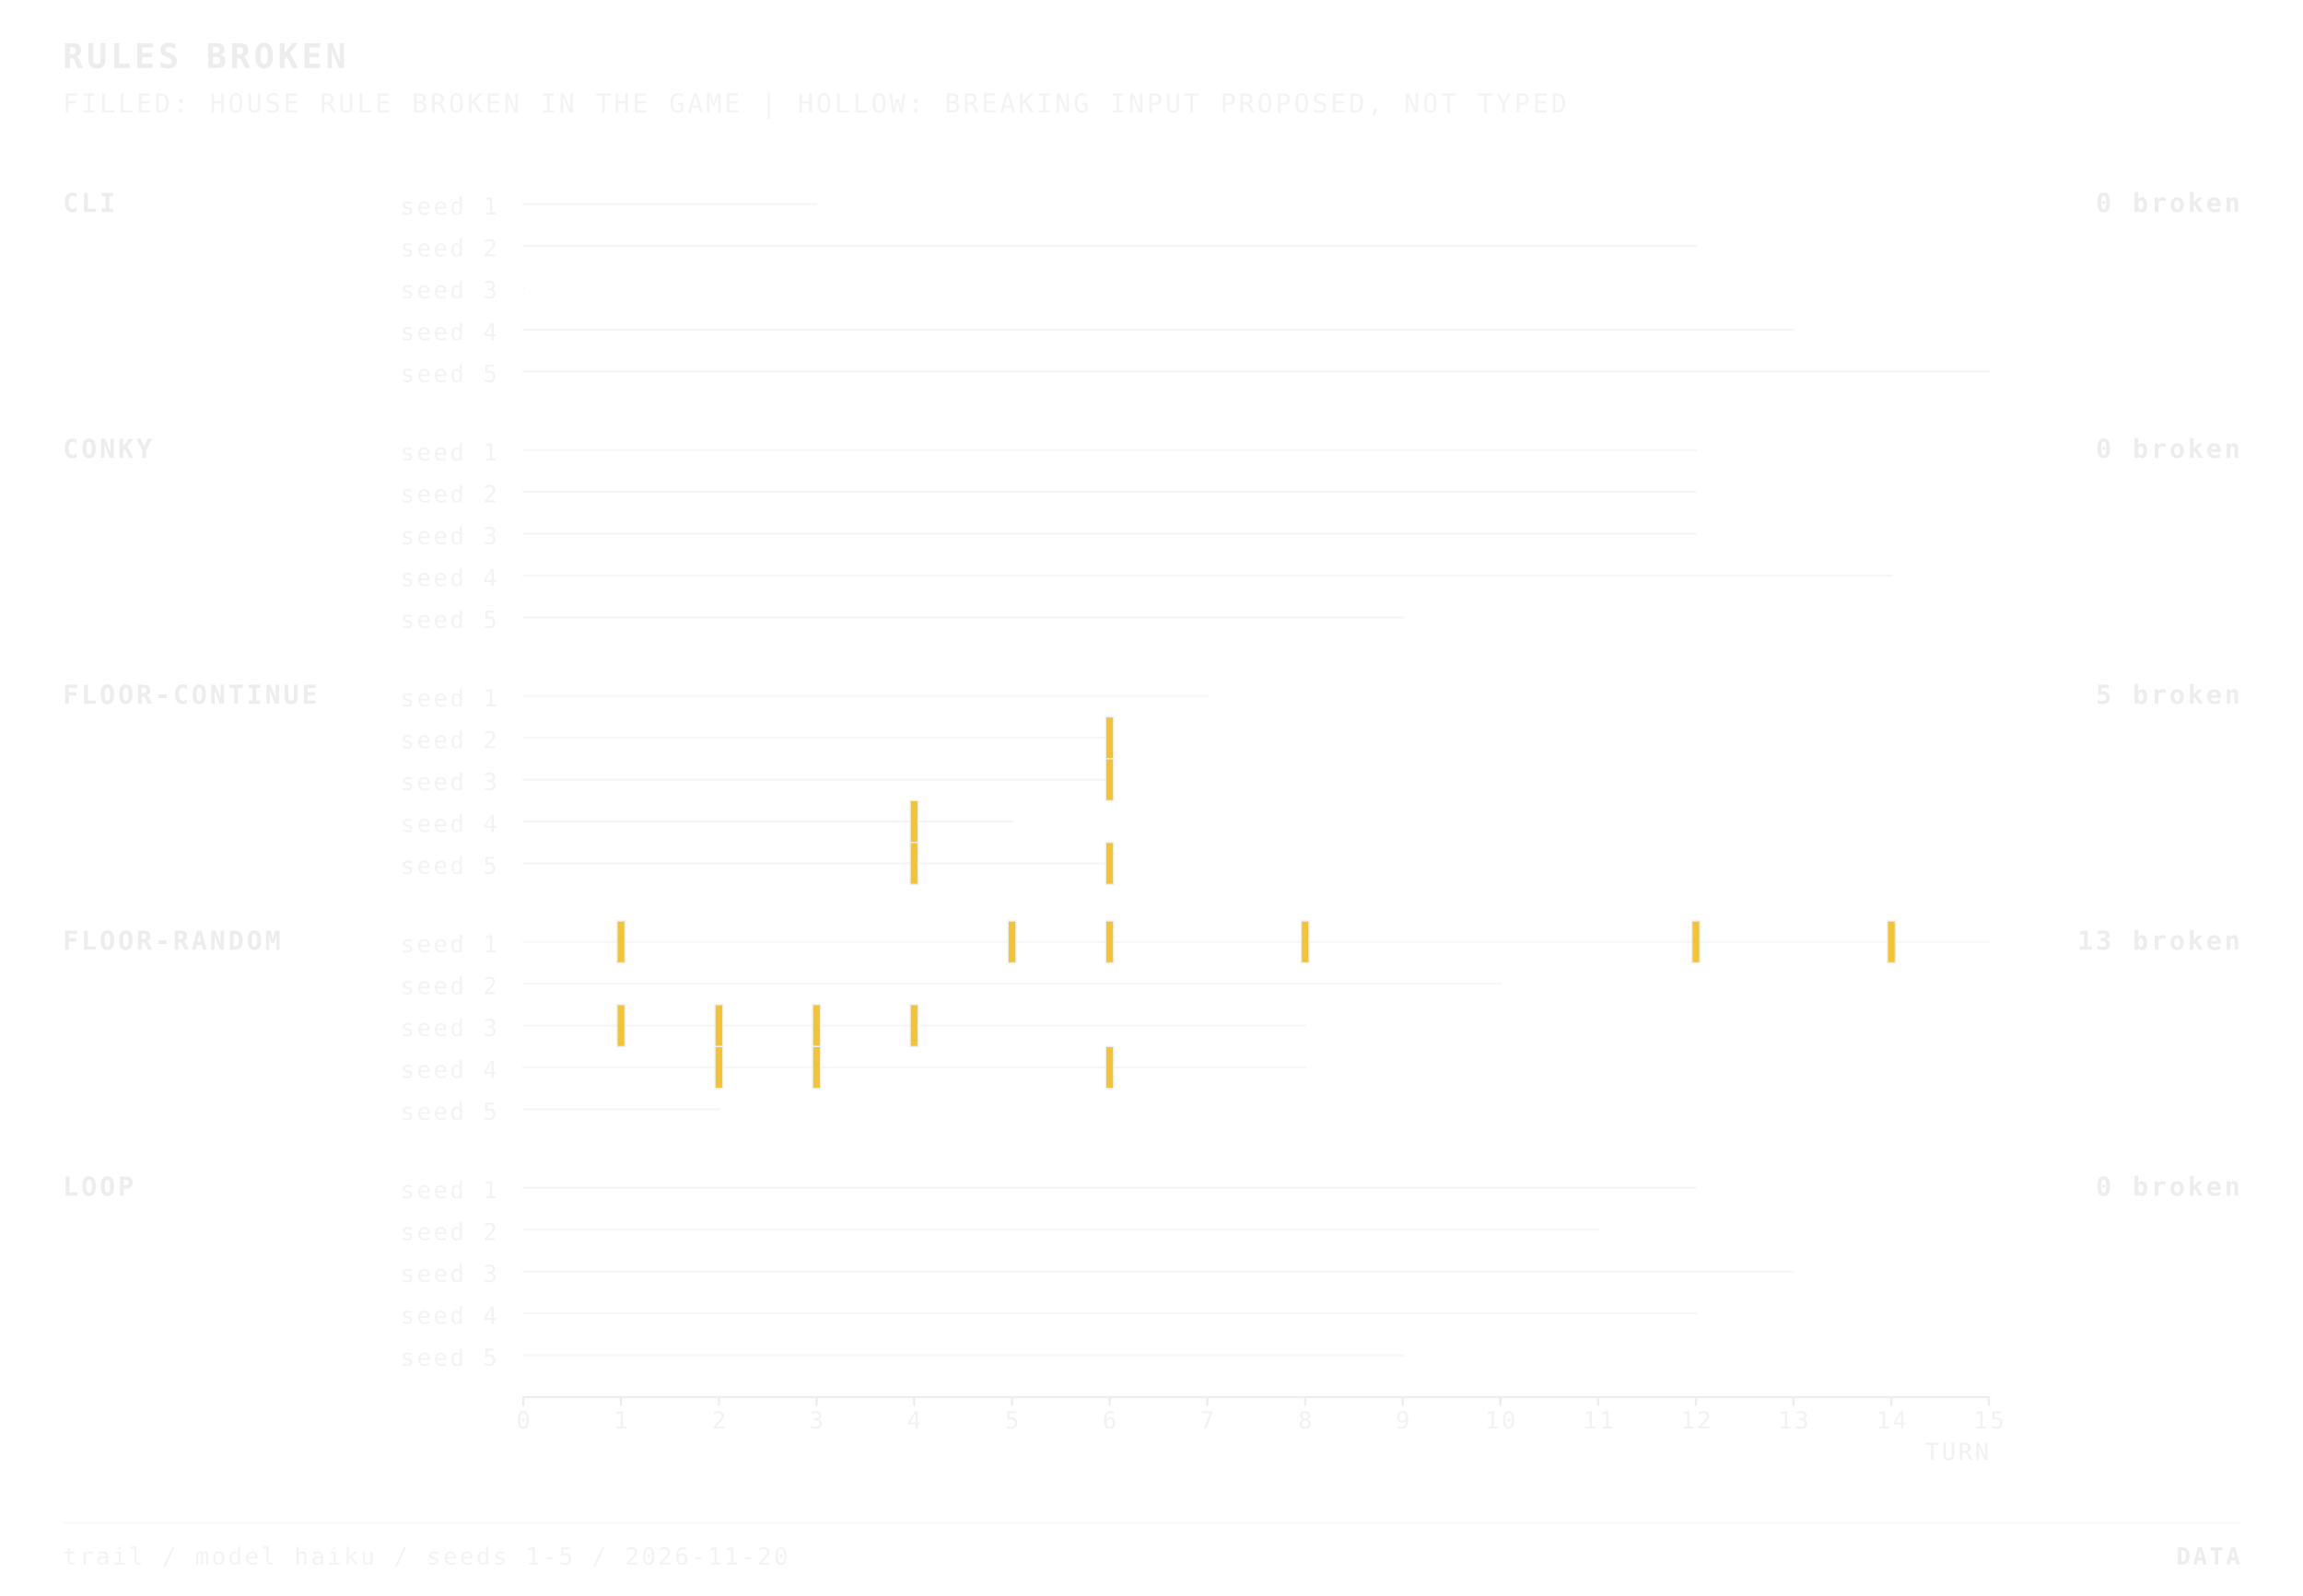
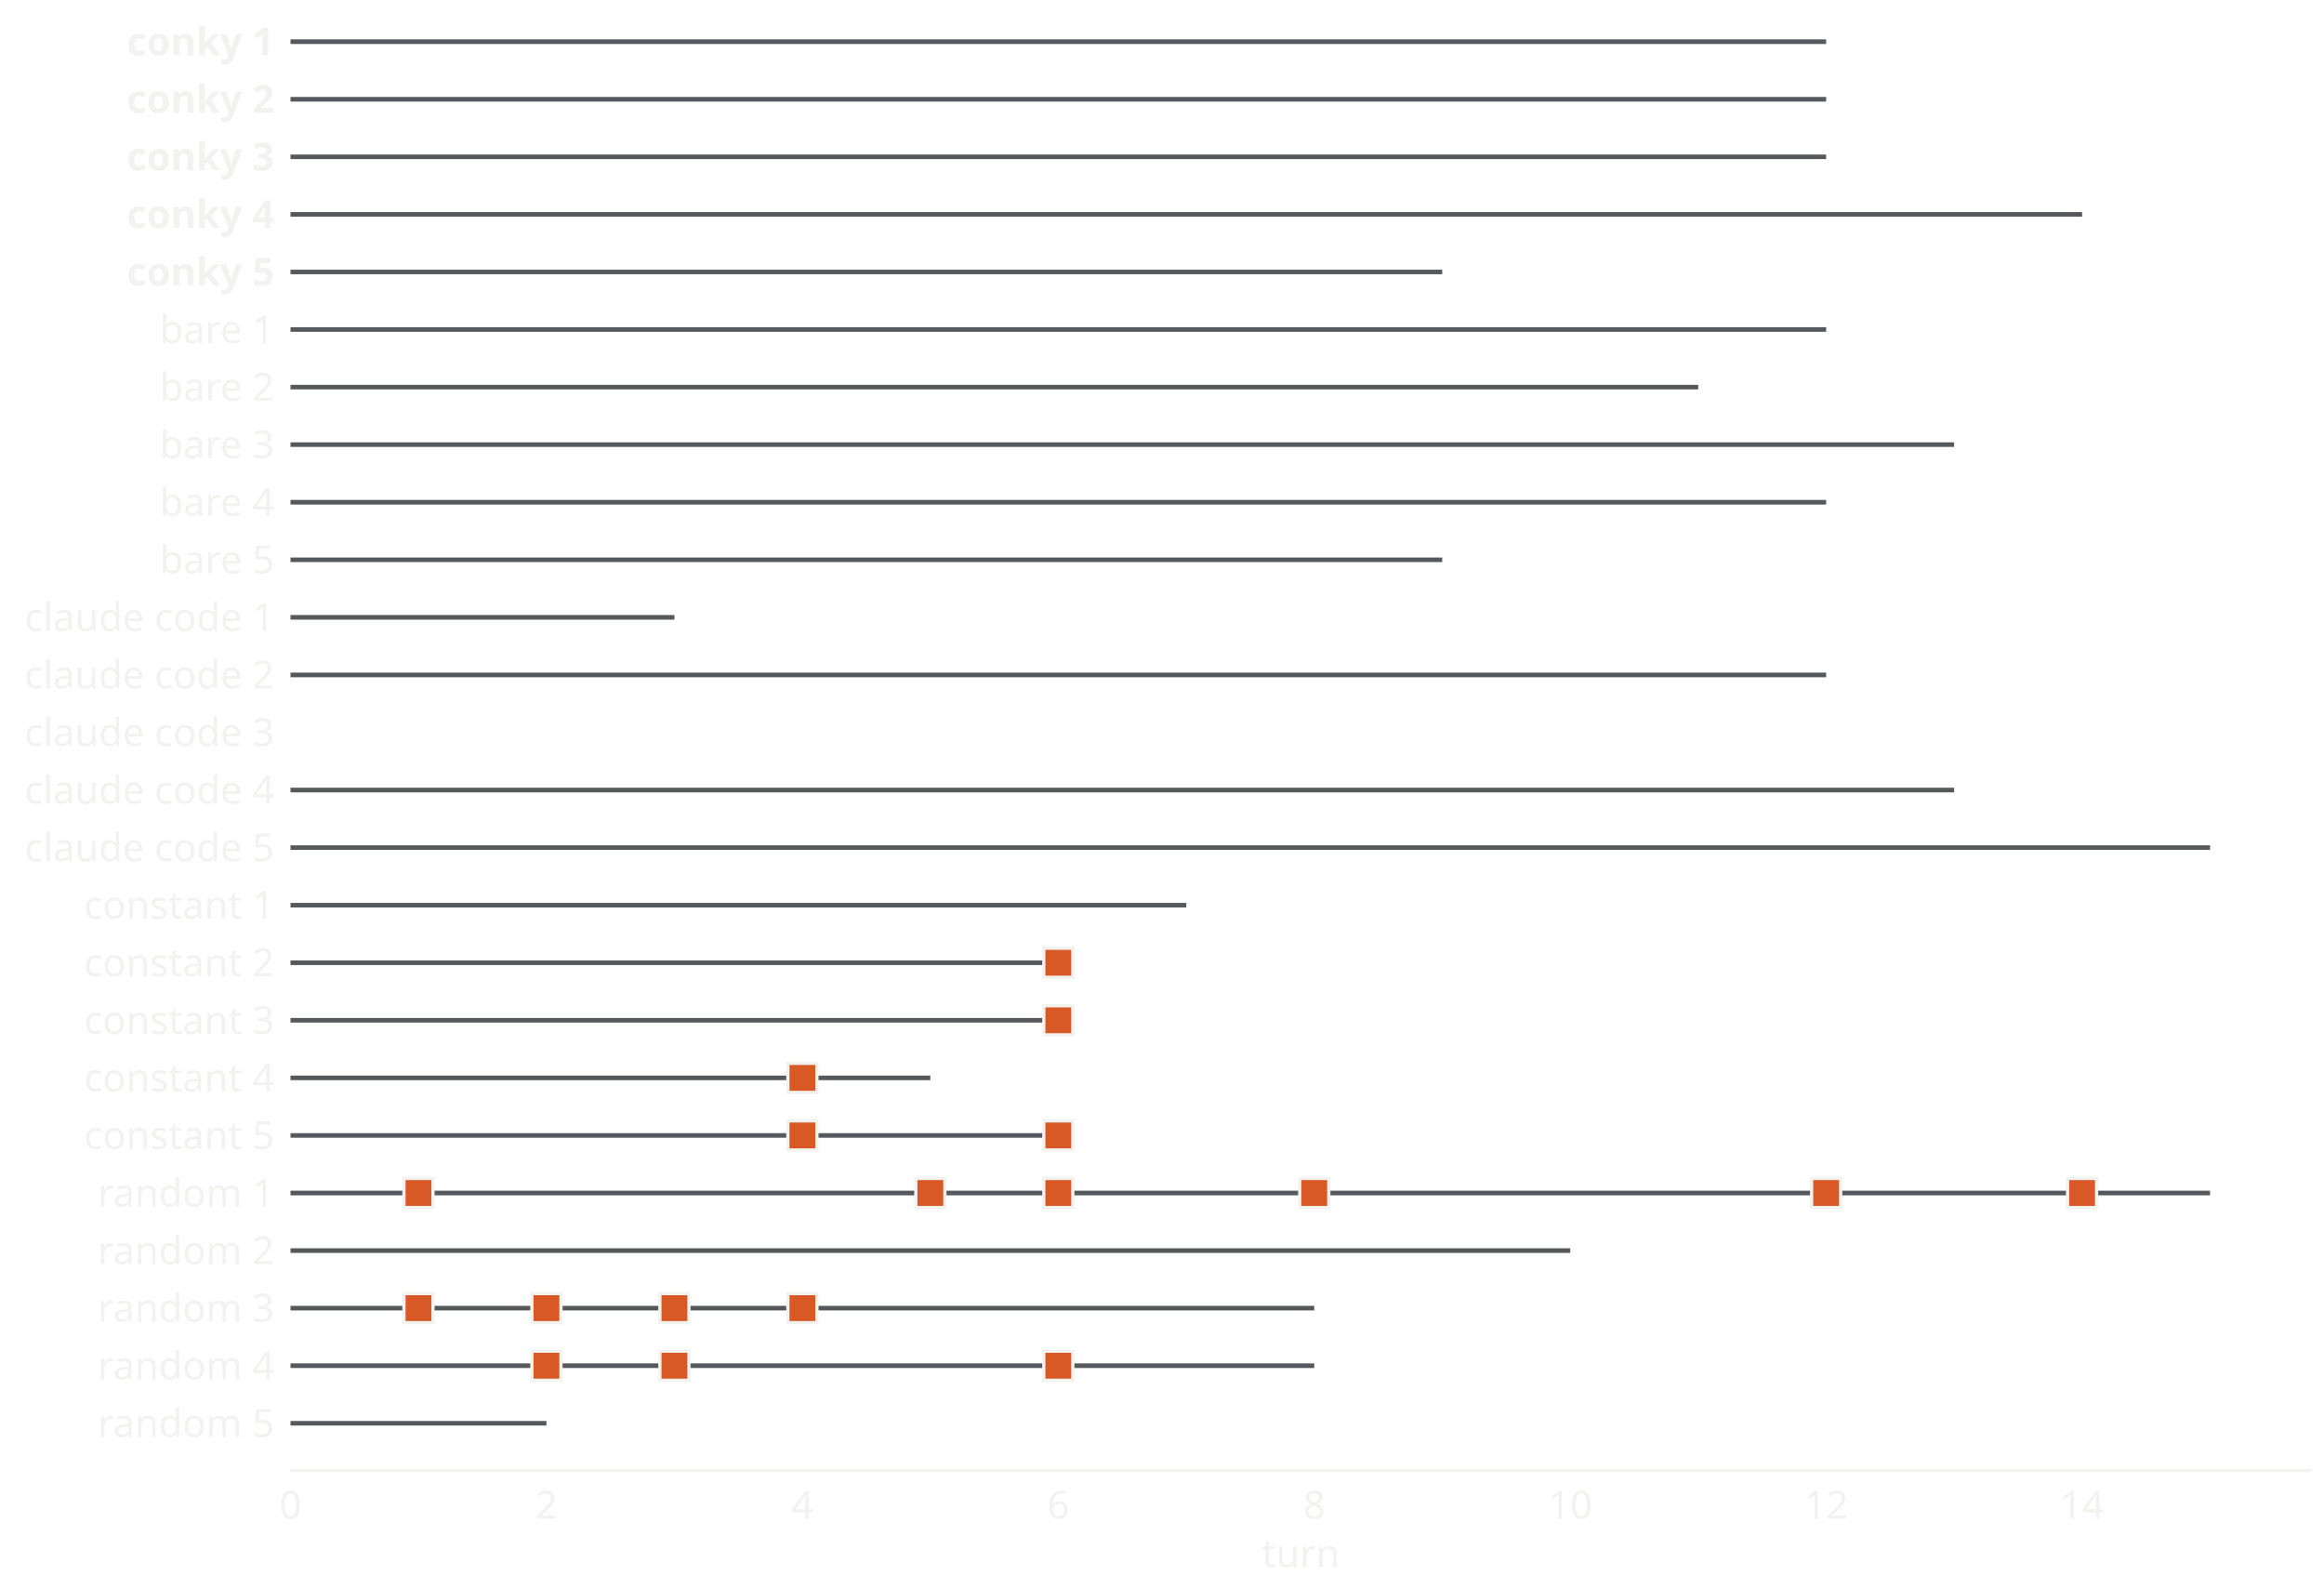
- <svg xmlns="http://www.w3.org/2000/svg" width="880" height="610" viewBox="0 0 880 610" font-family="ui-monospace, SFMono-Regular, Menlo, Consolas, monospace" stroke-linecap="round" letter-spacing=".1em" role="img" aria-label="House rules broken in the game, by turn, per run">
-   <text x="24.0" y="26.0" font-size="13" text-anchor="start" opacity="1.0" font-weight="bold" fill="#EDEDED">RULES BROKEN</text>
-   <text x="24.0" y="43.0" font-size="10" text-anchor="start" opacity="0.65" font-weight="normal" fill="#EDEDED">FILLED: HOUSE RULE BROKEN IN THE GAME  |  HOLLOW: BREAKING INPUT PROPOSED, NOT TYPED</text>
-   <line x1="24.0" y1="582.0" x2="856.0" y2="582.0" stroke="#EDEDED" stroke-width="0.6" opacity="0.35" />
-   <text x="24.0" y="598.0" font-size="9" text-anchor="start" opacity="0.65" font-weight="normal" fill="#EDEDED">trail / model haiku / seeds 1-5 / 2026-11-20</text>
-   <text x="856.0" y="598.0" font-size="9" text-anchor="end" opacity="1.0" font-weight="bold" fill="#EDEDED">DATA</text>
-   <text x="24.0" y="81.0" font-size="10" text-anchor="start" opacity="1.0" font-weight="bold" fill="#EDEDED">CLI</text>
-   <text x="856.0" y="81.0" font-size="10" text-anchor="end" opacity="1.0" font-weight="bold" fill="#EDEDED">0 broken</text>
-   <text x="190.0" y="82.0" font-size="9" text-anchor="end" opacity="0.65" font-weight="normal" fill="#EDEDED">seed 1</text>
-   <line x1="200.0" y1="78.0" x2="312.0" y2="78.0" stroke="#EDEDED" stroke-width="0.8" opacity="0.5" />
-   <text x="190.0" y="98.0" font-size="9" text-anchor="end" opacity="0.65" font-weight="normal" fill="#EDEDED">seed 2</text>
-   <line x1="200.0" y1="94.0" x2="648.0" y2="94.0" stroke="#EDEDED" stroke-width="0.8" opacity="0.5" />
-   <text x="190.0" y="114.0" font-size="9" text-anchor="end" opacity="0.65" font-weight="normal" fill="#EDEDED">seed 3</text>
-   <line x1="200.0" y1="110.0" x2="200.0" y2="110.0" stroke="#EDEDED" stroke-width="0.8" opacity="0.5" />
-   <text x="190.0" y="130.0" font-size="9" text-anchor="end" opacity="0.65" font-weight="normal" fill="#EDEDED">seed 4</text>
-   <line x1="200.0" y1="126.0" x2="685.3" y2="126.0" stroke="#EDEDED" stroke-width="0.8" opacity="0.5" />
-   <text x="190.0" y="146.0" font-size="9" text-anchor="end" opacity="0.65" font-weight="normal" fill="#EDEDED">seed 5</text>
-   <line x1="200.0" y1="142.0" x2="760.0" y2="142.0" stroke="#EDEDED" stroke-width="0.8" opacity="0.5" />
-   <text x="24.0" y="175.0" font-size="10" text-anchor="start" opacity="1.0" font-weight="bold" fill="#EDEDED">CONKY</text>
-   <text x="856.0" y="175.0" font-size="10" text-anchor="end" opacity="1.0" font-weight="bold" fill="#EDEDED">0 broken</text>
-   <text x="190.0" y="176.0" font-size="9" text-anchor="end" opacity="0.65" font-weight="normal" fill="#EDEDED">seed 1</text>
-   <line x1="200.0" y1="172.0" x2="648.0" y2="172.0" stroke="#EDEDED" stroke-width="0.8" opacity="0.5" />
-   <text x="190.0" y="192.0" font-size="9" text-anchor="end" opacity="0.65" font-weight="normal" fill="#EDEDED">seed 2</text>
-   <line x1="200.0" y1="188.0" x2="648.0" y2="188.0" stroke="#EDEDED" stroke-width="0.8" opacity="0.5" />
-   <text x="190.0" y="208.0" font-size="9" text-anchor="end" opacity="0.65" font-weight="normal" fill="#EDEDED">seed 3</text>
-   <line x1="200.0" y1="204.0" x2="648.0" y2="204.0" stroke="#EDEDED" stroke-width="0.8" opacity="0.5" />
-   <text x="190.0" y="224.0" font-size="9" text-anchor="end" opacity="0.65" font-weight="normal" fill="#EDEDED">seed 4</text>
-   <line x1="200.0" y1="220.0" x2="722.7" y2="220.0" stroke="#EDEDED" stroke-width="0.8" opacity="0.5" />
-   <text x="190.0" y="240.0" font-size="9" text-anchor="end" opacity="0.65" font-weight="normal" fill="#EDEDED">seed 5</text>
-   <line x1="200.0" y1="236.0" x2="536.0" y2="236.0" stroke="#EDEDED" stroke-width="0.8" opacity="0.5" />
-   <text x="24.0" y="269.0" font-size="10" text-anchor="start" opacity="1.0" font-weight="bold" fill="#EDEDED">FLOOR-CONTINUE</text>
-   <text x="856.0" y="269.0" font-size="10" text-anchor="end" opacity="1.0" font-weight="bold" fill="#EDEDED">5 broken</text>
-   <text x="190.0" y="270.0" font-size="9" text-anchor="end" opacity="0.65" font-weight="normal" fill="#EDEDED">seed 1</text>
-   <line x1="200.0" y1="266.0" x2="461.3" y2="266.0" stroke="#EDEDED" stroke-width="0.8" opacity="0.5" />
-   <text x="190.0" y="286.0" font-size="9" text-anchor="end" opacity="0.65" font-weight="normal" fill="#EDEDED">seed 2</text>
-   <line x1="200.0" y1="282.0" x2="424.0" y2="282.0" stroke="#EDEDED" stroke-width="0.8" opacity="0.5" />
-   <rect x="422.5" y="274.0" width="3.0" height="16.0" fill="#F4C430" opacity="1.0" stroke="#EDEDED" stroke-width="0.5" />
-   <text x="190.0" y="302.0" font-size="9" text-anchor="end" opacity="0.65" font-weight="normal" fill="#EDEDED">seed 3</text>
-   <line x1="200.0" y1="298.0" x2="424.0" y2="298.0" stroke="#EDEDED" stroke-width="0.8" opacity="0.5" />
-   <rect x="422.5" y="290.0" width="3.0" height="16.0" fill="#F4C430" opacity="1.0" stroke="#EDEDED" stroke-width="0.5" />
-   <text x="190.0" y="318.0" font-size="9" text-anchor="end" opacity="0.65" font-weight="normal" fill="#EDEDED">seed 4</text>
-   <line x1="200.0" y1="314.0" x2="386.7" y2="314.0" stroke="#EDEDED" stroke-width="0.8" opacity="0.5" />
-   <rect x="347.8" y="306.0" width="3.0" height="16.0" fill="#F4C430" opacity="1.0" stroke="#EDEDED" stroke-width="0.5" />
-   <text x="190.0" y="334.0" font-size="9" text-anchor="end" opacity="0.65" font-weight="normal" fill="#EDEDED">seed 5</text>
-   <line x1="200.0" y1="330.0" x2="424.0" y2="330.0" stroke="#EDEDED" stroke-width="0.8" opacity="0.5" />
-   <rect x="347.8" y="322.0" width="3.0" height="16.0" fill="#F4C430" opacity="1.0" stroke="#EDEDED" stroke-width="0.5" />
-   <rect x="422.5" y="322.0" width="3.0" height="16.0" fill="#F4C430" opacity="1.0" stroke="#EDEDED" stroke-width="0.5" />
-   <text x="24.0" y="363.0" font-size="10" text-anchor="start" opacity="1.0" font-weight="bold" fill="#EDEDED">FLOOR-RANDOM</text>
-   <text x="856.0" y="363.0" font-size="10" text-anchor="end" opacity="1.0" font-weight="bold" fill="#EDEDED">13 broken</text>
-   <text x="190.0" y="364.0" font-size="9" text-anchor="end" opacity="0.65" font-weight="normal" fill="#EDEDED">seed 1</text>
-   <line x1="200.0" y1="360.0" x2="760.0" y2="360.0" stroke="#EDEDED" stroke-width="0.8" opacity="0.5" />
-   <rect x="235.8" y="352.0" width="3.0" height="16.0" fill="#F4C430" opacity="1.0" stroke="#EDEDED" stroke-width="0.5" />
-   <rect x="385.2" y="352.0" width="3.0" height="16.0" fill="#F4C430" opacity="1.0" stroke="#EDEDED" stroke-width="0.5" />
-   <rect x="422.5" y="352.0" width="3.0" height="16.0" fill="#F4C430" opacity="1.0" stroke="#EDEDED" stroke-width="0.5" />
-   <rect x="497.2" y="352.0" width="3.0" height="16.0" fill="#F4C430" opacity="1.0" stroke="#EDEDED" stroke-width="0.5" />
-   <rect x="646.5" y="352.0" width="3.0" height="16.0" fill="#F4C430" opacity="1.0" stroke="#EDEDED" stroke-width="0.5" />
-   <rect x="721.2" y="352.0" width="3.0" height="16.0" fill="#F4C430" opacity="1.0" stroke="#EDEDED" stroke-width="0.5" />
-   <text x="190.0" y="380.0" font-size="9" text-anchor="end" opacity="0.65" font-weight="normal" fill="#EDEDED">seed 2</text>
-   <line x1="200.0" y1="376.0" x2="573.3" y2="376.0" stroke="#EDEDED" stroke-width="0.8" opacity="0.5" />
-   <text x="190.0" y="396.0" font-size="9" text-anchor="end" opacity="0.65" font-weight="normal" fill="#EDEDED">seed 3</text>
-   <line x1="200.0" y1="392.0" x2="498.7" y2="392.0" stroke="#EDEDED" stroke-width="0.8" opacity="0.5" />
-   <rect x="235.8" y="384.0" width="3.0" height="16.0" fill="#F4C430" opacity="1.0" stroke="#EDEDED" stroke-width="0.5" />
-   <rect x="273.2" y="384.0" width="3.0" height="16.0" fill="#F4C430" opacity="1.0" stroke="#EDEDED" stroke-width="0.5" />
-   <rect x="310.5" y="384.0" width="3.0" height="16.0" fill="#F4C430" opacity="1.0" stroke="#EDEDED" stroke-width="0.5" />
-   <rect x="347.8" y="384.0" width="3.0" height="16.0" fill="#F4C430" opacity="1.0" stroke="#EDEDED" stroke-width="0.5" />
-   <text x="190.0" y="412.0" font-size="9" text-anchor="end" opacity="0.65" font-weight="normal" fill="#EDEDED">seed 4</text>
-   <line x1="200.0" y1="408.0" x2="498.7" y2="408.0" stroke="#EDEDED" stroke-width="0.8" opacity="0.5" />
-   <rect x="273.2" y="400.0" width="3.0" height="16.0" fill="#F4C430" opacity="1.0" stroke="#EDEDED" stroke-width="0.5" />
-   <rect x="310.5" y="400.0" width="3.0" height="16.0" fill="#F4C430" opacity="1.0" stroke="#EDEDED" stroke-width="0.5" />
-   <rect x="422.5" y="400.0" width="3.0" height="16.0" fill="#F4C430" opacity="1.0" stroke="#EDEDED" stroke-width="0.5" />
-   <text x="190.0" y="428.0" font-size="9" text-anchor="end" opacity="0.65" font-weight="normal" fill="#EDEDED">seed 5</text>
-   <line x1="200.0" y1="424.0" x2="274.7" y2="424.0" stroke="#EDEDED" stroke-width="0.8" opacity="0.5" />
-   <text x="24.0" y="457.0" font-size="10" text-anchor="start" opacity="1.0" font-weight="bold" fill="#EDEDED">LOOP</text>
-   <text x="856.0" y="457.0" font-size="10" text-anchor="end" opacity="1.0" font-weight="bold" fill="#EDEDED">0 broken</text>
-   <text x="190.0" y="458.0" font-size="9" text-anchor="end" opacity="0.65" font-weight="normal" fill="#EDEDED">seed 1</text>
-   <line x1="200.0" y1="454.0" x2="648.0" y2="454.0" stroke="#EDEDED" stroke-width="0.8" opacity="0.5" />
-   <text x="190.0" y="474.0" font-size="9" text-anchor="end" opacity="0.65" font-weight="normal" fill="#EDEDED">seed 2</text>
-   <line x1="200.0" y1="470.0" x2="610.7" y2="470.0" stroke="#EDEDED" stroke-width="0.8" opacity="0.5" />
-   <text x="190.0" y="490.0" font-size="9" text-anchor="end" opacity="0.65" font-weight="normal" fill="#EDEDED">seed 3</text>
-   <line x1="200.0" y1="486.0" x2="685.3" y2="486.0" stroke="#EDEDED" stroke-width="0.8" opacity="0.5" />
-   <text x="190.0" y="506.0" font-size="9" text-anchor="end" opacity="0.65" font-weight="normal" fill="#EDEDED">seed 4</text>
-   <line x1="200.0" y1="502.0" x2="648.0" y2="502.0" stroke="#EDEDED" stroke-width="0.8" opacity="0.5" />
-   <text x="190.0" y="522.0" font-size="9" text-anchor="end" opacity="0.65" font-weight="normal" fill="#EDEDED">seed 5</text>
-   <line x1="200.0" y1="518.0" x2="536.0" y2="518.0" stroke="#EDEDED" stroke-width="0.8" opacity="0.5" />
-   <line x1="200.0" y1="534.0" x2="760.0" y2="534.0" stroke="#EDEDED" stroke-width="0.8" opacity="1.0" />
-   <line x1="200.0" y1="534.0" x2="200.0" y2="537.0" stroke="#EDEDED" stroke-width="0.8" opacity="1.0" />
-   <text x="200.0" y="546.0" font-size="9" text-anchor="middle" opacity="0.7" font-weight="normal" fill="#EDEDED">0</text>
-   <line x1="237.3" y1="534.0" x2="237.3" y2="537.0" stroke="#EDEDED" stroke-width="0.8" opacity="1.0" />
-   <text x="237.3" y="546.0" font-size="9" text-anchor="middle" opacity="0.7" font-weight="normal" fill="#EDEDED">1</text>
-   <line x1="274.7" y1="534.0" x2="274.7" y2="537.0" stroke="#EDEDED" stroke-width="0.8" opacity="1.0" />
-   <text x="274.7" y="546.0" font-size="9" text-anchor="middle" opacity="0.7" font-weight="normal" fill="#EDEDED">2</text>
-   <line x1="312.0" y1="534.0" x2="312.0" y2="537.0" stroke="#EDEDED" stroke-width="0.8" opacity="1.0" />
-   <text x="312.0" y="546.0" font-size="9" text-anchor="middle" opacity="0.7" font-weight="normal" fill="#EDEDED">3</text>
-   <line x1="349.3" y1="534.0" x2="349.3" y2="537.0" stroke="#EDEDED" stroke-width="0.8" opacity="1.0" />
-   <text x="349.3" y="546.0" font-size="9" text-anchor="middle" opacity="0.7" font-weight="normal" fill="#EDEDED">4</text>
-   <line x1="386.7" y1="534.0" x2="386.7" y2="537.0" stroke="#EDEDED" stroke-width="0.8" opacity="1.0" />
-   <text x="386.7" y="546.0" font-size="9" text-anchor="middle" opacity="0.7" font-weight="normal" fill="#EDEDED">5</text>
-   <line x1="424.0" y1="534.0" x2="424.0" y2="537.0" stroke="#EDEDED" stroke-width="0.8" opacity="1.0" />
-   <text x="424.0" y="546.0" font-size="9" text-anchor="middle" opacity="0.7" font-weight="normal" fill="#EDEDED">6</text>
-   <line x1="461.3" y1="534.0" x2="461.3" y2="537.0" stroke="#EDEDED" stroke-width="0.8" opacity="1.0" />
-   <text x="461.3" y="546.0" font-size="9" text-anchor="middle" opacity="0.7" font-weight="normal" fill="#EDEDED">7</text>
-   <line x1="498.7" y1="534.0" x2="498.7" y2="537.0" stroke="#EDEDED" stroke-width="0.8" opacity="1.0" />
-   <text x="498.7" y="546.0" font-size="9" text-anchor="middle" opacity="0.7" font-weight="normal" fill="#EDEDED">8</text>
-   <line x1="536.0" y1="534.0" x2="536.0" y2="537.0" stroke="#EDEDED" stroke-width="0.8" opacity="1.0" />
-   <text x="536.0" y="546.0" font-size="9" text-anchor="middle" opacity="0.7" font-weight="normal" fill="#EDEDED">9</text>
-   <line x1="573.3" y1="534.0" x2="573.3" y2="537.0" stroke="#EDEDED" stroke-width="0.8" opacity="1.0" />
-   <text x="573.3" y="546.0" font-size="9" text-anchor="middle" opacity="0.7" font-weight="normal" fill="#EDEDED">10</text>
-   <line x1="610.7" y1="534.0" x2="610.7" y2="537.0" stroke="#EDEDED" stroke-width="0.8" opacity="1.0" />
-   <text x="610.7" y="546.0" font-size="9" text-anchor="middle" opacity="0.7" font-weight="normal" fill="#EDEDED">11</text>
-   <line x1="648.0" y1="534.0" x2="648.0" y2="537.0" stroke="#EDEDED" stroke-width="0.8" opacity="1.0" />
-   <text x="648.0" y="546.0" font-size="9" text-anchor="middle" opacity="0.7" font-weight="normal" fill="#EDEDED">12</text>
-   <line x1="685.3" y1="534.0" x2="685.3" y2="537.0" stroke="#EDEDED" stroke-width="0.8" opacity="1.0" />
-   <text x="685.3" y="546.0" font-size="9" text-anchor="middle" opacity="0.7" font-weight="normal" fill="#EDEDED">13</text>
-   <line x1="722.7" y1="534.0" x2="722.7" y2="537.0" stroke="#EDEDED" stroke-width="0.8" opacity="1.0" />
-   <text x="722.7" y="546.0" font-size="9" text-anchor="middle" opacity="0.7" font-weight="normal" fill="#EDEDED">14</text>
-   <line x1="760.0" y1="534.0" x2="760.0" y2="537.0" stroke="#EDEDED" stroke-width="0.8" opacity="1.0" />
-   <text x="760.0" y="546.0" font-size="9" text-anchor="middle" opacity="0.7" font-weight="normal" fill="#EDEDED">15</text>
-   <text x="760.0" y="558.0" font-size="9" text-anchor="end" opacity="0.8" font-weight="normal" fill="#EDEDED">TURN</text>
+ <svg xmlns="http://www.w3.org/2000/svg" class="main-svg" width="720" height="492" style="" viewBox="0 0 720 492" font-family="-apple-system, BlinkMacSystemFont, &quot;Segoe UI&quot;, &quot;Noto Sans&quot;, Helvetica, Arial, sans-serif">
+   <rect x="0" y="0" width="720" height="492" style="fill: none;" />
+   <defs id="defs-rules-dark">
+     <g class="clips">
+       <clipPath id="cliprules-darkxyplot" class="plotclip">
+         <rect width="626" height="447" />
+       </clipPath>
+       <clipPath class="axesclip" id="cliprules-darkx">
+         <rect x="90" y="0" width="626" height="492" />
+       </clipPath>
+       <clipPath class="axesclip" id="cliprules-darky">
+         <rect x="0" y="4" width="720" height="447" />
+       </clipPath>
+       <clipPath class="axesclip" id="cliprules-darkxy">
+         <rect x="90" y="4" width="626" height="447" />
+       </clipPath>
+     </g>
+     <g class="gradients" />
+     <g class="patterns" />
+   </defs>
+   <g class="bglayer">
+     <rect class="bg" x="86" y="0" width="634" height="455" style="fill: none; stroke-width: 0;" />
+   </g>
+   <g class="layer-below">
+     <g class="imagelayer" />
+     <g class="shapelayer" />
+   </g>
+   <g class="cartesianlayer">
+     <g class="subplot xy">
+       <g class="layer-subplot">
+         <g class="shapelayer" />
+         <g class="imagelayer" />
+       </g>
+       <g class="minor-gridlayer">
+         <g class="x" />
+         <g class="y" />
+       </g>
+       <g class="gridlayer">
+         <g class="x" />
+         <g class="y" />
+       </g>
+       <g class="zerolinelayer" />
+       <g class="layer-between">
+         <g class="shapelayer" />
+         <g class="imagelayer" />
+       </g>
+       <path class="xlines-below" />
+       <path class="ylines-below" />
+       <g class="overlines-below" />
+       <g class="xaxislayer-below" />
+       <g class="yaxislayer-below" />
+       <g class="overaxes-below" />
+       <g class="overplot">
+         <g class="xy" transform="translate(90,4)" clip-path="url(#cliprules-darkxyplot)">
+           <g class="barlayer mlayer">
+             <g class="trace bars" style="opacity: 1;">
+               <g class="points">
+                 <g class="point">
+                   <path d="M0,9.63V8.2H475.76V9.63Z" style="vector-effect: none; opacity: 1; stroke-width: 0px; fill: #56595c; fill-opacity: 1;" />
+                 </g>
+                 <g class="point">
+                   <path d="M0,27.46V26.03H475.76V27.46Z" style="vector-effect: none; opacity: 1; stroke-width: 0px; fill: #56595c; fill-opacity: 1;" />
+                 </g>
+                 <g class="point">
+                   <path d="M0,45.29V43.86H475.76V45.29Z" style="vector-effect: none; opacity: 1; stroke-width: 0px; fill: #56595c; fill-opacity: 1;" />
+                 </g>
+                 <g class="point">
+                   <path d="M0,63.12V61.69H555.05V63.12Z" style="vector-effect: none; opacity: 1; stroke-width: 0px; fill: #56595c; fill-opacity: 1;" />
+                 </g>
+                 <g class="point">
+                   <path d="M0,80.95V79.53H356.82V80.95Z" style="vector-effect: none; opacity: 1; stroke-width: 0px; fill: #56595c; fill-opacity: 1;" />
+                 </g>
+                 <g class="point">
+                   <path d="M0,98.78V97.36H475.76V98.78Z" style="vector-effect: none; opacity: 1; stroke-width: 0px; fill: #56595c; fill-opacity: 1;" />
+                 </g>
+                 <g class="point">
+                   <path d="M0,116.61V115.19H436.11V116.61Z" style="vector-effect: none; opacity: 1; stroke-width: 0px; fill: #56595c; fill-opacity: 1;" />
+                 </g>
+                 <g class="point">
+                   <path d="M0,134.44V133.02H515.41V134.44Z" style="vector-effect: none; opacity: 1; stroke-width: 0px; fill: #56595c; fill-opacity: 1;" />
+                 </g>
+                 <g class="point">
+                   <path d="M0,152.28V150.85H475.76V152.28Z" style="vector-effect: none; opacity: 1; stroke-width: 0px; fill: #56595c; fill-opacity: 1;" />
+                 </g>
+                 <g class="point">
+                   <path d="M0,170.11V168.68H356.82V170.11Z" style="vector-effect: none; opacity: 1; stroke-width: 0px; fill: #56595c; fill-opacity: 1;" />
+                 </g>
+                 <g class="point">
+                   <path d="M0,187.94V186.51H118.94V187.94Z" style="vector-effect: none; opacity: 1; stroke-width: 0px; fill: #56595c; fill-opacity: 1;" />
+                 </g>
+                 <g class="point">
+                   <path d="M0,205.77V204.34H475.76V205.77Z" style="vector-effect: none; opacity: 1; stroke-width: 0px; fill: #56595c; fill-opacity: 1;" />
+                 </g>
+                 <g class="point">
+                   <path d="M0,0Z" style="vector-effect: none; opacity: 1; stroke-width: 0px; fill: #56595c; fill-opacity: 1;" />
+                 </g>
+                 <g class="point">
+                   <path d="M0,241.43V240H515.41V241.43Z" style="vector-effect: none; opacity: 1; stroke-width: 0px; fill: #56595c; fill-opacity: 1;" />
+                 </g>
+                 <g class="point">
+                   <path d="M0,259.26V257.83H594.7V259.26Z" style="vector-effect: none; opacity: 1; stroke-width: 0px; fill: #56595c; fill-opacity: 1;" />
+                 </g>
+                 <g class="point">
+                   <path d="M0,277.09V275.66H277.53V277.09Z" style="vector-effect: none; opacity: 1; stroke-width: 0px; fill: #56595c; fill-opacity: 1;" />
+                 </g>
+                 <g class="point">
+                   <path d="M0,294.92V293.5H237.88V294.92Z" style="vector-effect: none; opacity: 1; stroke-width: 0px; fill: #56595c; fill-opacity: 1;" />
+                 </g>
+                 <g class="point">
+                   <path d="M0,312.75V311.33H237.88V312.75Z" style="vector-effect: none; opacity: 1; stroke-width: 0px; fill: #56595c; fill-opacity: 1;" />
+                 </g>
+                 <g class="point">
+                   <path d="M0,330.58V329.16H198.23V330.58Z" style="vector-effect: none; opacity: 1; stroke-width: 0px; fill: #56595c; fill-opacity: 1;" />
+                 </g>
+                 <g class="point">
+                   <path d="M0,348.41V346.99H237.88V348.41Z" style="vector-effect: none; opacity: 1; stroke-width: 0px; fill: #56595c; fill-opacity: 1;" />
+                 </g>
+                 <g class="point">
+                   <path d="M0,366.25V364.82H594.7V366.25Z" style="vector-effect: none; opacity: 1; stroke-width: 0px; fill: #56595c; fill-opacity: 1;" />
+                 </g>
+                 <g class="point">
+                   <path d="M0,384.08V382.65H396.47V384.08Z" style="vector-effect: none; opacity: 1; stroke-width: 0px; fill: #56595c; fill-opacity: 1;" />
+                 </g>
+                 <g class="point">
+                   <path d="M0,401.91V400.48H317.17V401.91Z" style="vector-effect: none; opacity: 1; stroke-width: 0px; fill: #56595c; fill-opacity: 1;" />
+                 </g>
+                 <g class="point">
+                   <path d="M0,419.74V418.31H317.17V419.74Z" style="vector-effect: none; opacity: 1; stroke-width: 0px; fill: #56595c; fill-opacity: 1;" />
+                 </g>
+                 <g class="point">
+                   <path d="M0,437.57V436.14H79.29V437.57Z" style="vector-effect: none; opacity: 1; stroke-width: 0px; fill: #56595c; fill-opacity: 1;" />
+                 </g>
+               </g>
+             </g>
+           </g>
+           <g class="scatterlayer mlayer">
+             <g class="trace scatter tracet1" style="stroke-miterlimit: 2; opacity: 1;">
+               <g class="fills" />
+               <g class="errorbars" />
+               <g class="lines" />
+               <g class="points">
+                 <path class="point" transform="translate(237.88,294.21)" d="M4.5,4.5H-4.5V-4.5H4.5Z" style="opacity: 1; stroke-width: 1px; fill: #d95926; fill-opacity: 1; stroke: #f2f2ef; stroke-opacity: 1;" />
+                 <path class="point" transform="translate(237.88,312.04)" d="M4.5,4.5H-4.5V-4.5H4.5Z" style="opacity: 1; stroke-width: 1px; fill: #d95926; fill-opacity: 1; stroke: #f2f2ef; stroke-opacity: 1;" />
+                 <path class="point" transform="translate(158.59,329.87)" d="M4.5,4.5H-4.5V-4.5H4.5Z" style="opacity: 1; stroke-width: 1px; fill: #d95926; fill-opacity: 1; stroke: #f2f2ef; stroke-opacity: 1;" />
+                 <path class="point" transform="translate(158.59,347.7)" d="M4.5,4.5H-4.5V-4.5H4.5Z" style="opacity: 1; stroke-width: 1px; fill: #d95926; fill-opacity: 1; stroke: #f2f2ef; stroke-opacity: 1;" />
+                 <path class="point" transform="translate(237.88,347.7)" d="M4.5,4.5H-4.5V-4.5H4.5Z" style="opacity: 1; stroke-width: 1px; fill: #d95926; fill-opacity: 1; stroke: #f2f2ef; stroke-opacity: 1;" />
+                 <path class="point" transform="translate(39.65,365.53)" d="M4.5,4.5H-4.5V-4.5H4.5Z" style="opacity: 1; stroke-width: 1px; fill: #d95926; fill-opacity: 1; stroke: #f2f2ef; stroke-opacity: 1;" />
+                 <path class="point" transform="translate(198.23,365.53)" d="M4.5,4.5H-4.5V-4.5H4.5Z" style="opacity: 1; stroke-width: 1px; fill: #d95926; fill-opacity: 1; stroke: #f2f2ef; stroke-opacity: 1;" />
+                 <path class="point" transform="translate(237.88,365.53)" d="M4.5,4.5H-4.5V-4.5H4.5Z" style="opacity: 1; stroke-width: 1px; fill: #d95926; fill-opacity: 1; stroke: #f2f2ef; stroke-opacity: 1;" />
+                 <path class="point" transform="translate(317.17,365.53)" d="M4.5,4.5H-4.5V-4.5H4.5Z" style="opacity: 1; stroke-width: 1px; fill: #d95926; fill-opacity: 1; stroke: #f2f2ef; stroke-opacity: 1;" />
+                 <path class="point" transform="translate(475.76,365.53)" d="M4.5,4.5H-4.5V-4.5H4.5Z" style="opacity: 1; stroke-width: 1px; fill: #d95926; fill-opacity: 1; stroke: #f2f2ef; stroke-opacity: 1;" />
+                 <path class="point" transform="translate(555.05,365.53)" d="M4.5,4.5H-4.5V-4.5H4.5Z" style="opacity: 1; stroke-width: 1px; fill: #d95926; fill-opacity: 1; stroke: #f2f2ef; stroke-opacity: 1;" />
+                 <path class="point" transform="translate(39.65,401.19)" d="M4.5,4.5H-4.5V-4.5H4.5Z" style="opacity: 1; stroke-width: 1px; fill: #d95926; fill-opacity: 1; stroke: #f2f2ef; stroke-opacity: 1;" />
+                 <path class="point" transform="translate(79.29,401.19)" d="M4.5,4.5H-4.5V-4.5H4.5Z" style="opacity: 1; stroke-width: 1px; fill: #d95926; fill-opacity: 1; stroke: #f2f2ef; stroke-opacity: 1;" />
+                 <path class="point" transform="translate(118.94,401.19)" d="M4.5,4.5H-4.5V-4.5H4.5Z" style="opacity: 1; stroke-width: 1px; fill: #d95926; fill-opacity: 1; stroke: #f2f2ef; stroke-opacity: 1;" />
+                 <path class="point" transform="translate(158.59,401.19)" d="M4.5,4.5H-4.5V-4.5H4.5Z" style="opacity: 1; stroke-width: 1px; fill: #d95926; fill-opacity: 1; stroke: #f2f2ef; stroke-opacity: 1;" />
+                 <path class="point" transform="translate(79.29,419.03)" d="M4.5,4.5H-4.5V-4.5H4.5Z" style="opacity: 1; stroke-width: 1px; fill: #d95926; fill-opacity: 1; stroke: #f2f2ef; stroke-opacity: 1;" />
+                 <path class="point" transform="translate(118.94,419.03)" d="M4.5,4.5H-4.5V-4.5H4.5Z" style="opacity: 1; stroke-width: 1px; fill: #d95926; fill-opacity: 1; stroke: #f2f2ef; stroke-opacity: 1;" />
+                 <path class="point" transform="translate(237.88,419.03)" d="M4.5,4.5H-4.5V-4.5H4.5Z" style="opacity: 1; stroke-width: 1px; fill: #d95926; fill-opacity: 1; stroke: #f2f2ef; stroke-opacity: 1;" />
+               </g>
+               <g class="text" />
+             </g>
+           </g>
+         </g>
+       </g>
+       <g class="zerolinelayer-above" />
+       <path class="xlines-above crisp" d="M90,455.5H716" style="fill: none; stroke-width: 1px; stroke: #f2f2ef; stroke-opacity: 1;" />
+       <path class="ylines-above crisp" d="M0,0" style="fill: none;" />
+       <g class="overlines-above" />
+       <g class="xaxislayer-above">
+         <g class="xtick">
+           <text text-anchor="middle" x="0" y="470.4" transform="translate(90,0)" style="font-size: 12px; fill: #f2f2ef; fill-opacity: 1; white-space: pre;">0</text>
+         </g>
+         <g class="xtick">
+           <text text-anchor="middle" x="0" y="470.4" style="font-size: 12px; fill: #f2f2ef; fill-opacity: 1; white-space: pre;" transform="translate(169.29,0)">2</text>
+         </g>
+         <g class="xtick">
+           <text text-anchor="middle" x="0" y="470.4" style="font-size: 12px; fill: #f2f2ef; fill-opacity: 1; white-space: pre;" transform="translate(248.59,0)">4</text>
+         </g>
+         <g class="xtick">
+           <text text-anchor="middle" x="0" y="470.4" style="font-size: 12px; fill: #f2f2ef; fill-opacity: 1; white-space: pre;" transform="translate(327.88,0)">6</text>
+         </g>
+         <g class="xtick">
+           <text text-anchor="middle" x="0" y="470.4" style="font-size: 12px; fill: #f2f2ef; fill-opacity: 1; white-space: pre;" transform="translate(407.17,0)">8</text>
+         </g>
+         <g class="xtick">
+           <text text-anchor="middle" x="0" y="470.4" style="font-size: 12px; fill: #f2f2ef; fill-opacity: 1; white-space: pre;" transform="translate(486.47,0)">10</text>
+         </g>
+         <g class="xtick">
+           <text text-anchor="middle" x="0" y="470.4" style="font-size: 12px; fill: #f2f2ef; fill-opacity: 1; white-space: pre;" transform="translate(565.76,0)">12</text>
+         </g>
+         <g class="xtick">
+           <text text-anchor="middle" x="0" y="470.4" style="font-size: 12px; fill: #f2f2ef; fill-opacity: 1; white-space: pre;" transform="translate(645.05,0)">14</text>
+         </g>
+       </g>
+       <g class="yaxislayer-above">
+         <g class="ytick">
+           <text text-anchor="end" x="85" y="4.2" transform="translate(0,440.86)" style="font-size: 12px; fill: #f2f2ef; fill-opacity: 1; white-space: pre;">random 5</text>
+         </g>
+         <g class="ytick">
+           <text text-anchor="end" x="85" y="4.2" transform="translate(0,423.03)" style="font-size: 12px; fill: #f2f2ef; fill-opacity: 1; white-space: pre;">random 4</text>
+         </g>
+         <g class="ytick">
+           <text text-anchor="end" x="85" y="4.2" transform="translate(0,405.19)" style="font-size: 12px; fill: #f2f2ef; fill-opacity: 1; white-space: pre;">random 3</text>
+         </g>
+         <g class="ytick">
+           <text text-anchor="end" x="85" y="4.2" transform="translate(0,387.36)" style="font-size: 12px; fill: #f2f2ef; fill-opacity: 1; white-space: pre;">random 2</text>
+         </g>
+         <g class="ytick">
+           <text text-anchor="end" x="85" y="4.2" transform="translate(0,369.53)" style="font-size: 12px; fill: #f2f2ef; fill-opacity: 1; white-space: pre;">random 1</text>
+         </g>
+         <g class="ytick">
+           <text text-anchor="end" x="85" y="4.2" transform="translate(0,351.7)" style="font-size: 12px; fill: #f2f2ef; fill-opacity: 1; white-space: pre;">constant 5</text>
+         </g>
+         <g class="ytick">
+           <text text-anchor="end" x="85" y="4.2" transform="translate(0,333.87)" style="font-size: 12px; fill: #f2f2ef; fill-opacity: 1; white-space: pre;">constant 4</text>
+         </g>
+         <g class="ytick">
+           <text text-anchor="end" x="85" y="4.2" transform="translate(0,316.04)" style="font-size: 12px; fill: #f2f2ef; fill-opacity: 1; white-space: pre;">constant 3</text>
+         </g>
+         <g class="ytick">
+           <text text-anchor="end" x="85" y="4.2" transform="translate(0,298.21)" style="font-size: 12px; fill: #f2f2ef; fill-opacity: 1; white-space: pre;">constant 2</text>
+         </g>
+         <g class="ytick">
+           <text text-anchor="end" x="85" y="4.2" transform="translate(0,280.38)" style="font-size: 12px; fill: #f2f2ef; fill-opacity: 1; white-space: pre;">constant 1</text>
+         </g>
+         <g class="ytick">
+           <text text-anchor="end" x="85" y="4.2" transform="translate(0,262.55)" style="font-size: 12px; fill: #f2f2ef; fill-opacity: 1; white-space: pre;">claude code 5</text>
+         </g>
+         <g class="ytick">
+           <text text-anchor="end" x="85" y="4.2" transform="translate(0,244.72)" style="font-size: 12px; fill: #f2f2ef; fill-opacity: 1; white-space: pre;">claude code 4</text>
+         </g>
+         <g class="ytick">
+           <text text-anchor="end" x="85" y="4.2" transform="translate(0,226.89)" style="font-size: 12px; fill: #f2f2ef; fill-opacity: 1; white-space: pre;">claude code 3</text>
+         </g>
+         <g class="ytick">
+           <text text-anchor="end" x="85" y="4.2" transform="translate(0,209.05)" style="font-size: 12px; fill: #f2f2ef; fill-opacity: 1; white-space: pre;">claude code 2</text>
+         </g>
+         <g class="ytick">
+           <text text-anchor="end" x="85" y="4.2" transform="translate(0,191.22)" style="font-size: 12px; fill: #f2f2ef; fill-opacity: 1; white-space: pre;">claude code 1</text>
+         </g>
+         <g class="ytick">
+           <text text-anchor="end" x="85" y="4.2" transform="translate(0,173.39)" style="font-size: 12px; fill: #f2f2ef; fill-opacity: 1; white-space: pre;">bare 5</text>
+         </g>
+         <g class="ytick">
+           <text text-anchor="end" x="85" y="4.2" transform="translate(0,155.56)" style="font-size: 12px; fill: #f2f2ef; fill-opacity: 1; white-space: pre;">bare 4</text>
+         </g>
+         <g class="ytick">
+           <text text-anchor="end" x="85" y="4.2" transform="translate(0,137.73)" style="font-size: 12px; fill: #f2f2ef; fill-opacity: 1; white-space: pre;">bare 3</text>
+         </g>
+         <g class="ytick">
+           <text text-anchor="end" x="85" y="4.2" transform="translate(0,119.9)" style="font-size: 12px; fill: #f2f2ef; fill-opacity: 1; white-space: pre;">bare 2</text>
+         </g>
+         <g class="ytick">
+           <text text-anchor="end" x="85" y="4.2" transform="translate(0,102.07)" style="font-size: 12px; fill: #f2f2ef; fill-opacity: 1; white-space: pre;">bare 1</text>
+         </g>
+         <g class="ytick">
+           <text text-anchor="end" x="85" y="4.2" transform="translate(0,84.24)" style="font-size: 12px; fill: #f2f2ef; fill-opacity: 1; white-space: pre;">
+             <tspan style="font-weight:bold">conky 5</tspan>
+           </text>
+         </g>
+         <g class="ytick">
+           <text text-anchor="end" x="85" y="4.2" transform="translate(0,66.41)" style="font-size: 12px; fill: #f2f2ef; fill-opacity: 1; white-space: pre;">
+             <tspan style="font-weight:bold">conky 4</tspan>
+           </text>
+         </g>
+         <g class="ytick">
+           <text text-anchor="end" x="85" y="4.2" transform="translate(0,48.58)" style="font-size: 12px; fill: #f2f2ef; fill-opacity: 1; white-space: pre;">
+             <tspan style="font-weight:bold">conky 3</tspan>
+           </text>
+         </g>
+         <g class="ytick">
+           <text text-anchor="end" x="85" y="4.2" transform="translate(0,30.75)" style="font-size: 12px; fill: #f2f2ef; fill-opacity: 1; white-space: pre;">
+             <tspan style="font-weight:bold">conky 2</tspan>
+           </text>
+         </g>
+         <g class="ytick">
+           <text text-anchor="end" x="85" y="4.2" transform="translate(0,12.92)" style="font-size: 12px; fill: #f2f2ef; fill-opacity: 1; white-space: pre;">
+             <tspan style="font-weight:bold">conky 1</tspan>
+           </text>
+         </g>
+       </g>
+       <g class="overaxes-above" />
+     </g>
+   </g>
+   <g class="polarlayer" />
+   <g class="smithlayer" />
+   <g class="ternarylayer" />
+   <g class="geolayer" />
+   <g class="funnelarealayer" />
+   <g class="pielayer" />
+   <g class="iciclelayer" />
+   <g class="treemaplayer" />
+   <g class="sunburstlayer" />
+   <g class="glimages" />
+   <defs id="topdefs-rules-dark">
+     <g class="clips" />
+   </defs>
+   <g class="layer-above">
+     <g class="imagelayer" />
+     <g class="shapelayer" />
+   </g>
+   <g class="infolayer">
+     <g class="g-gtitle" />
+     <g class="g-xtitle" transform="translate(0,2.1)">
+       <text class="xtitle" x="403" y="483.3" text-anchor="middle" style="opacity: 1; font-size: 12px; fill: #f2f2ef; fill-opacity: 1; white-space: pre;">turn</text>
+     </g>
+     <g class="g-ytitle" />
+   </g>
</svg>
